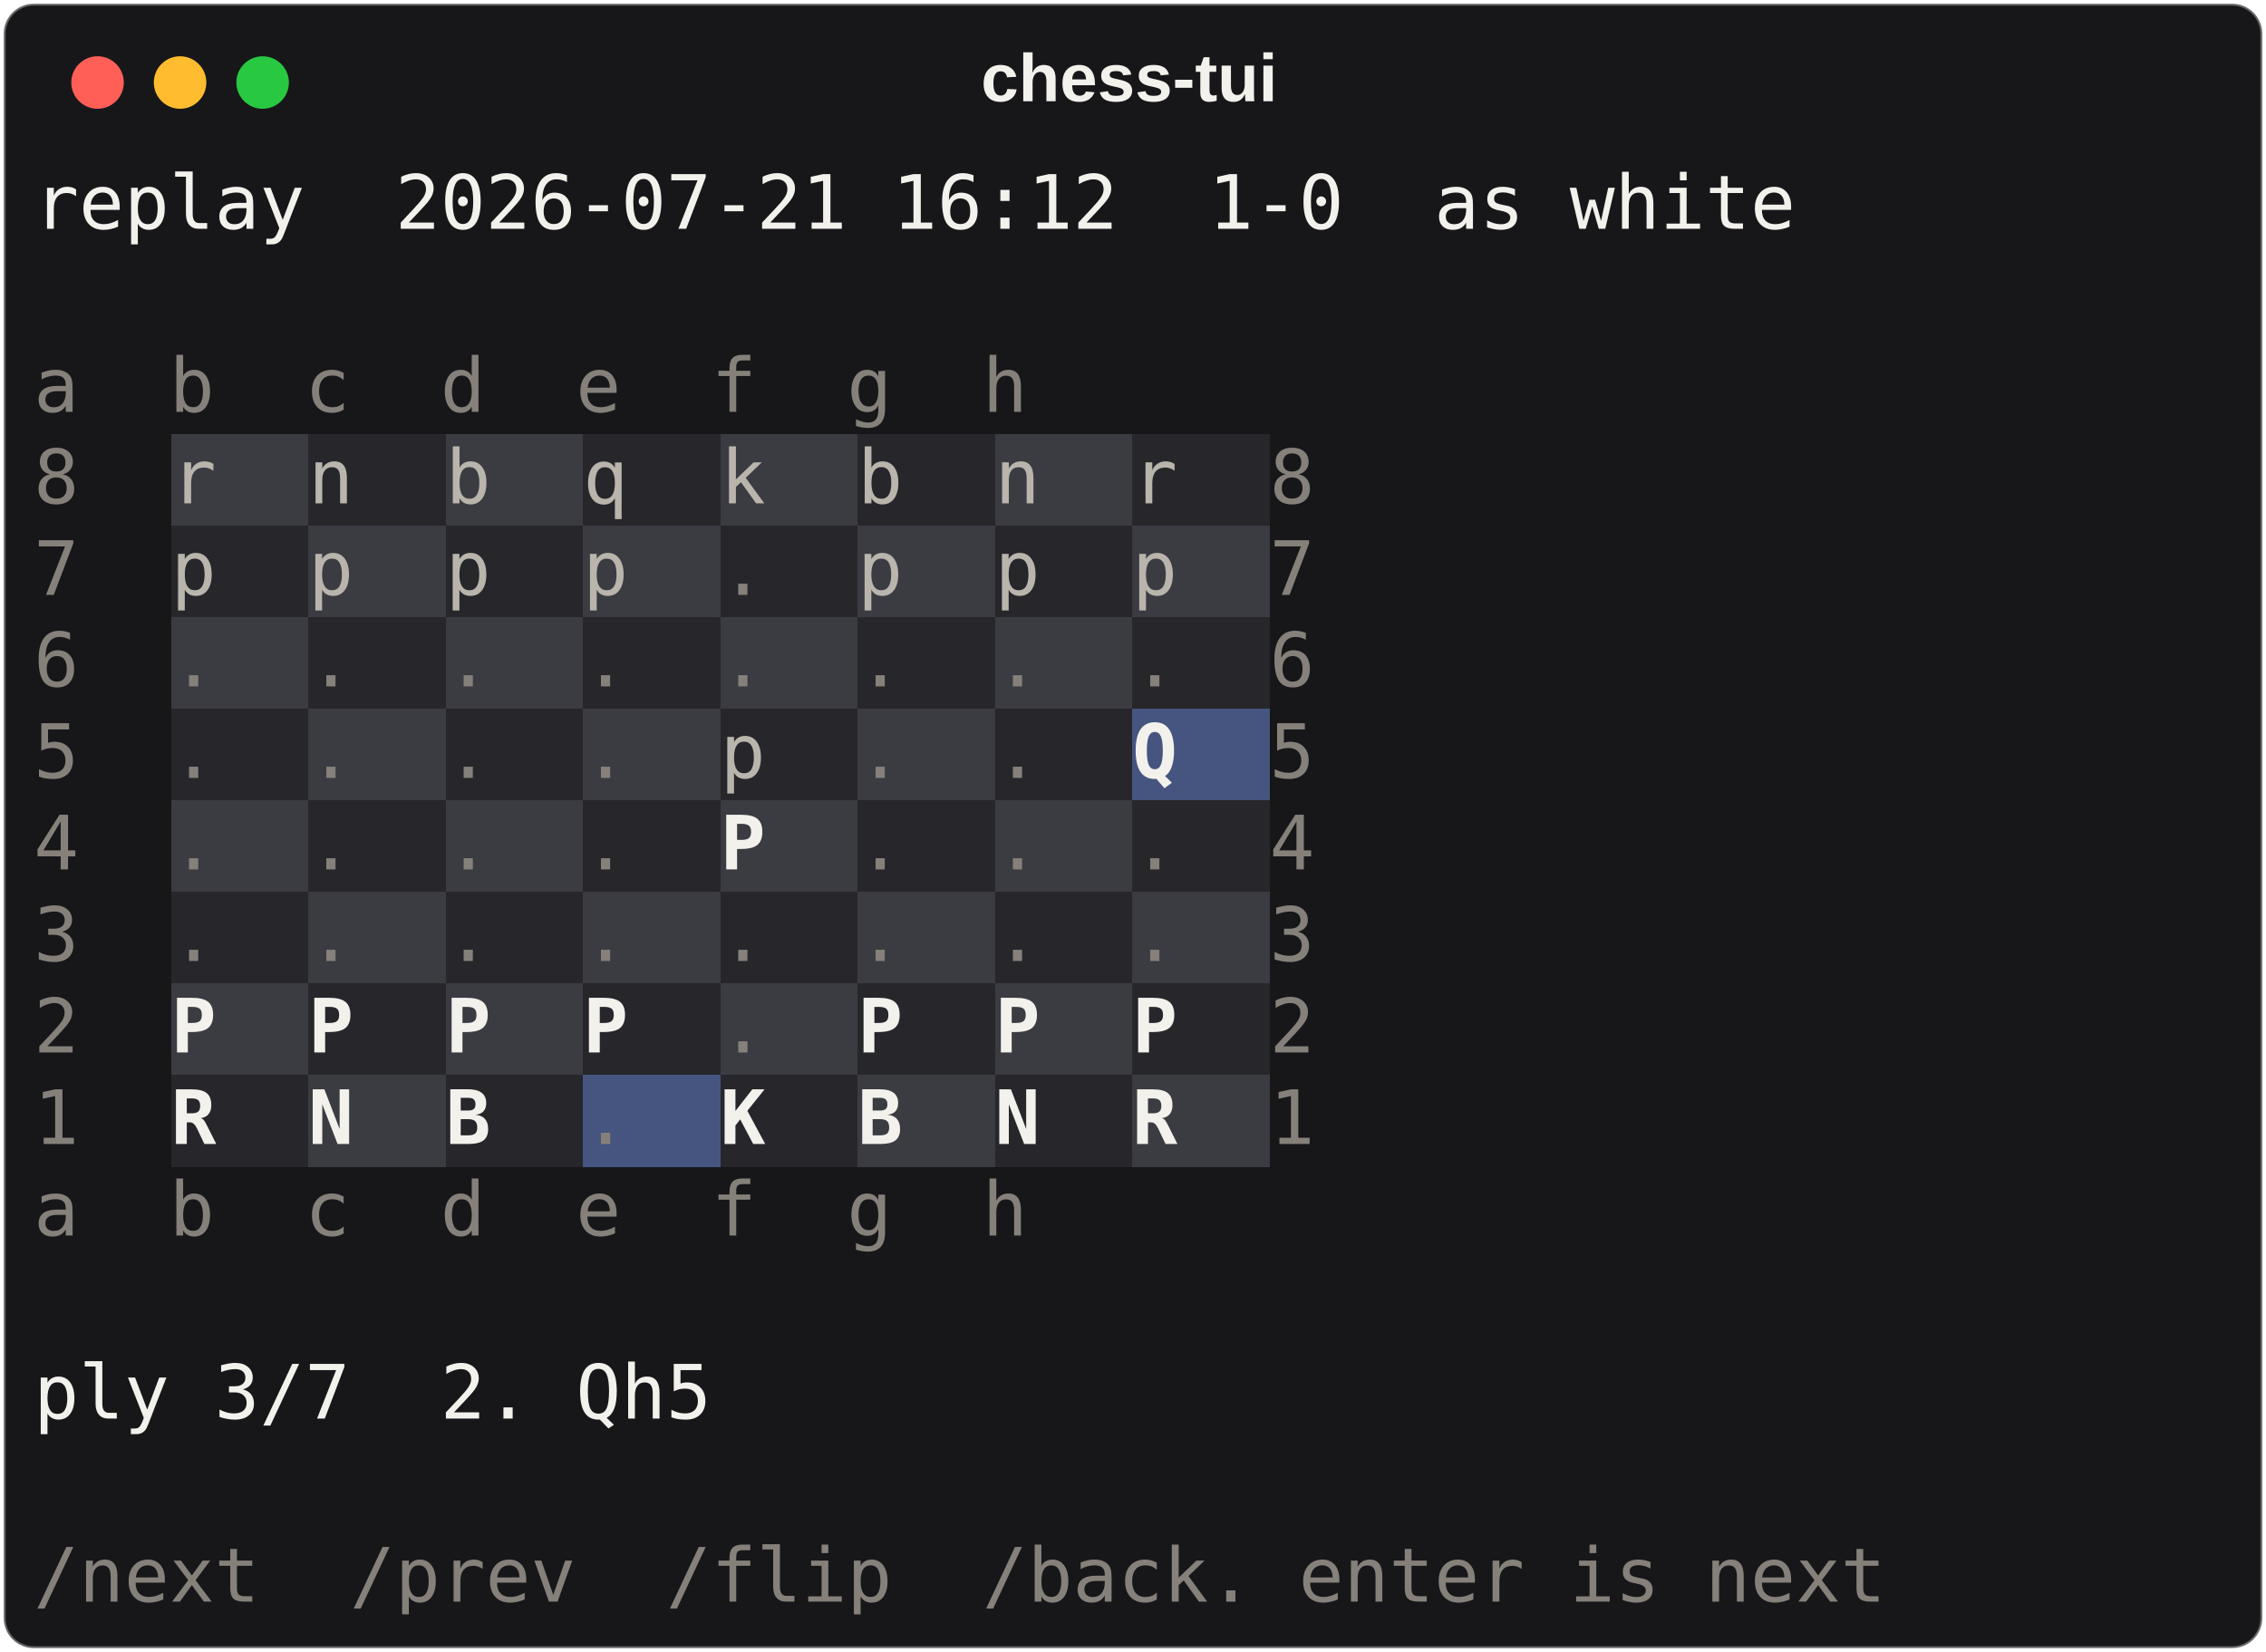
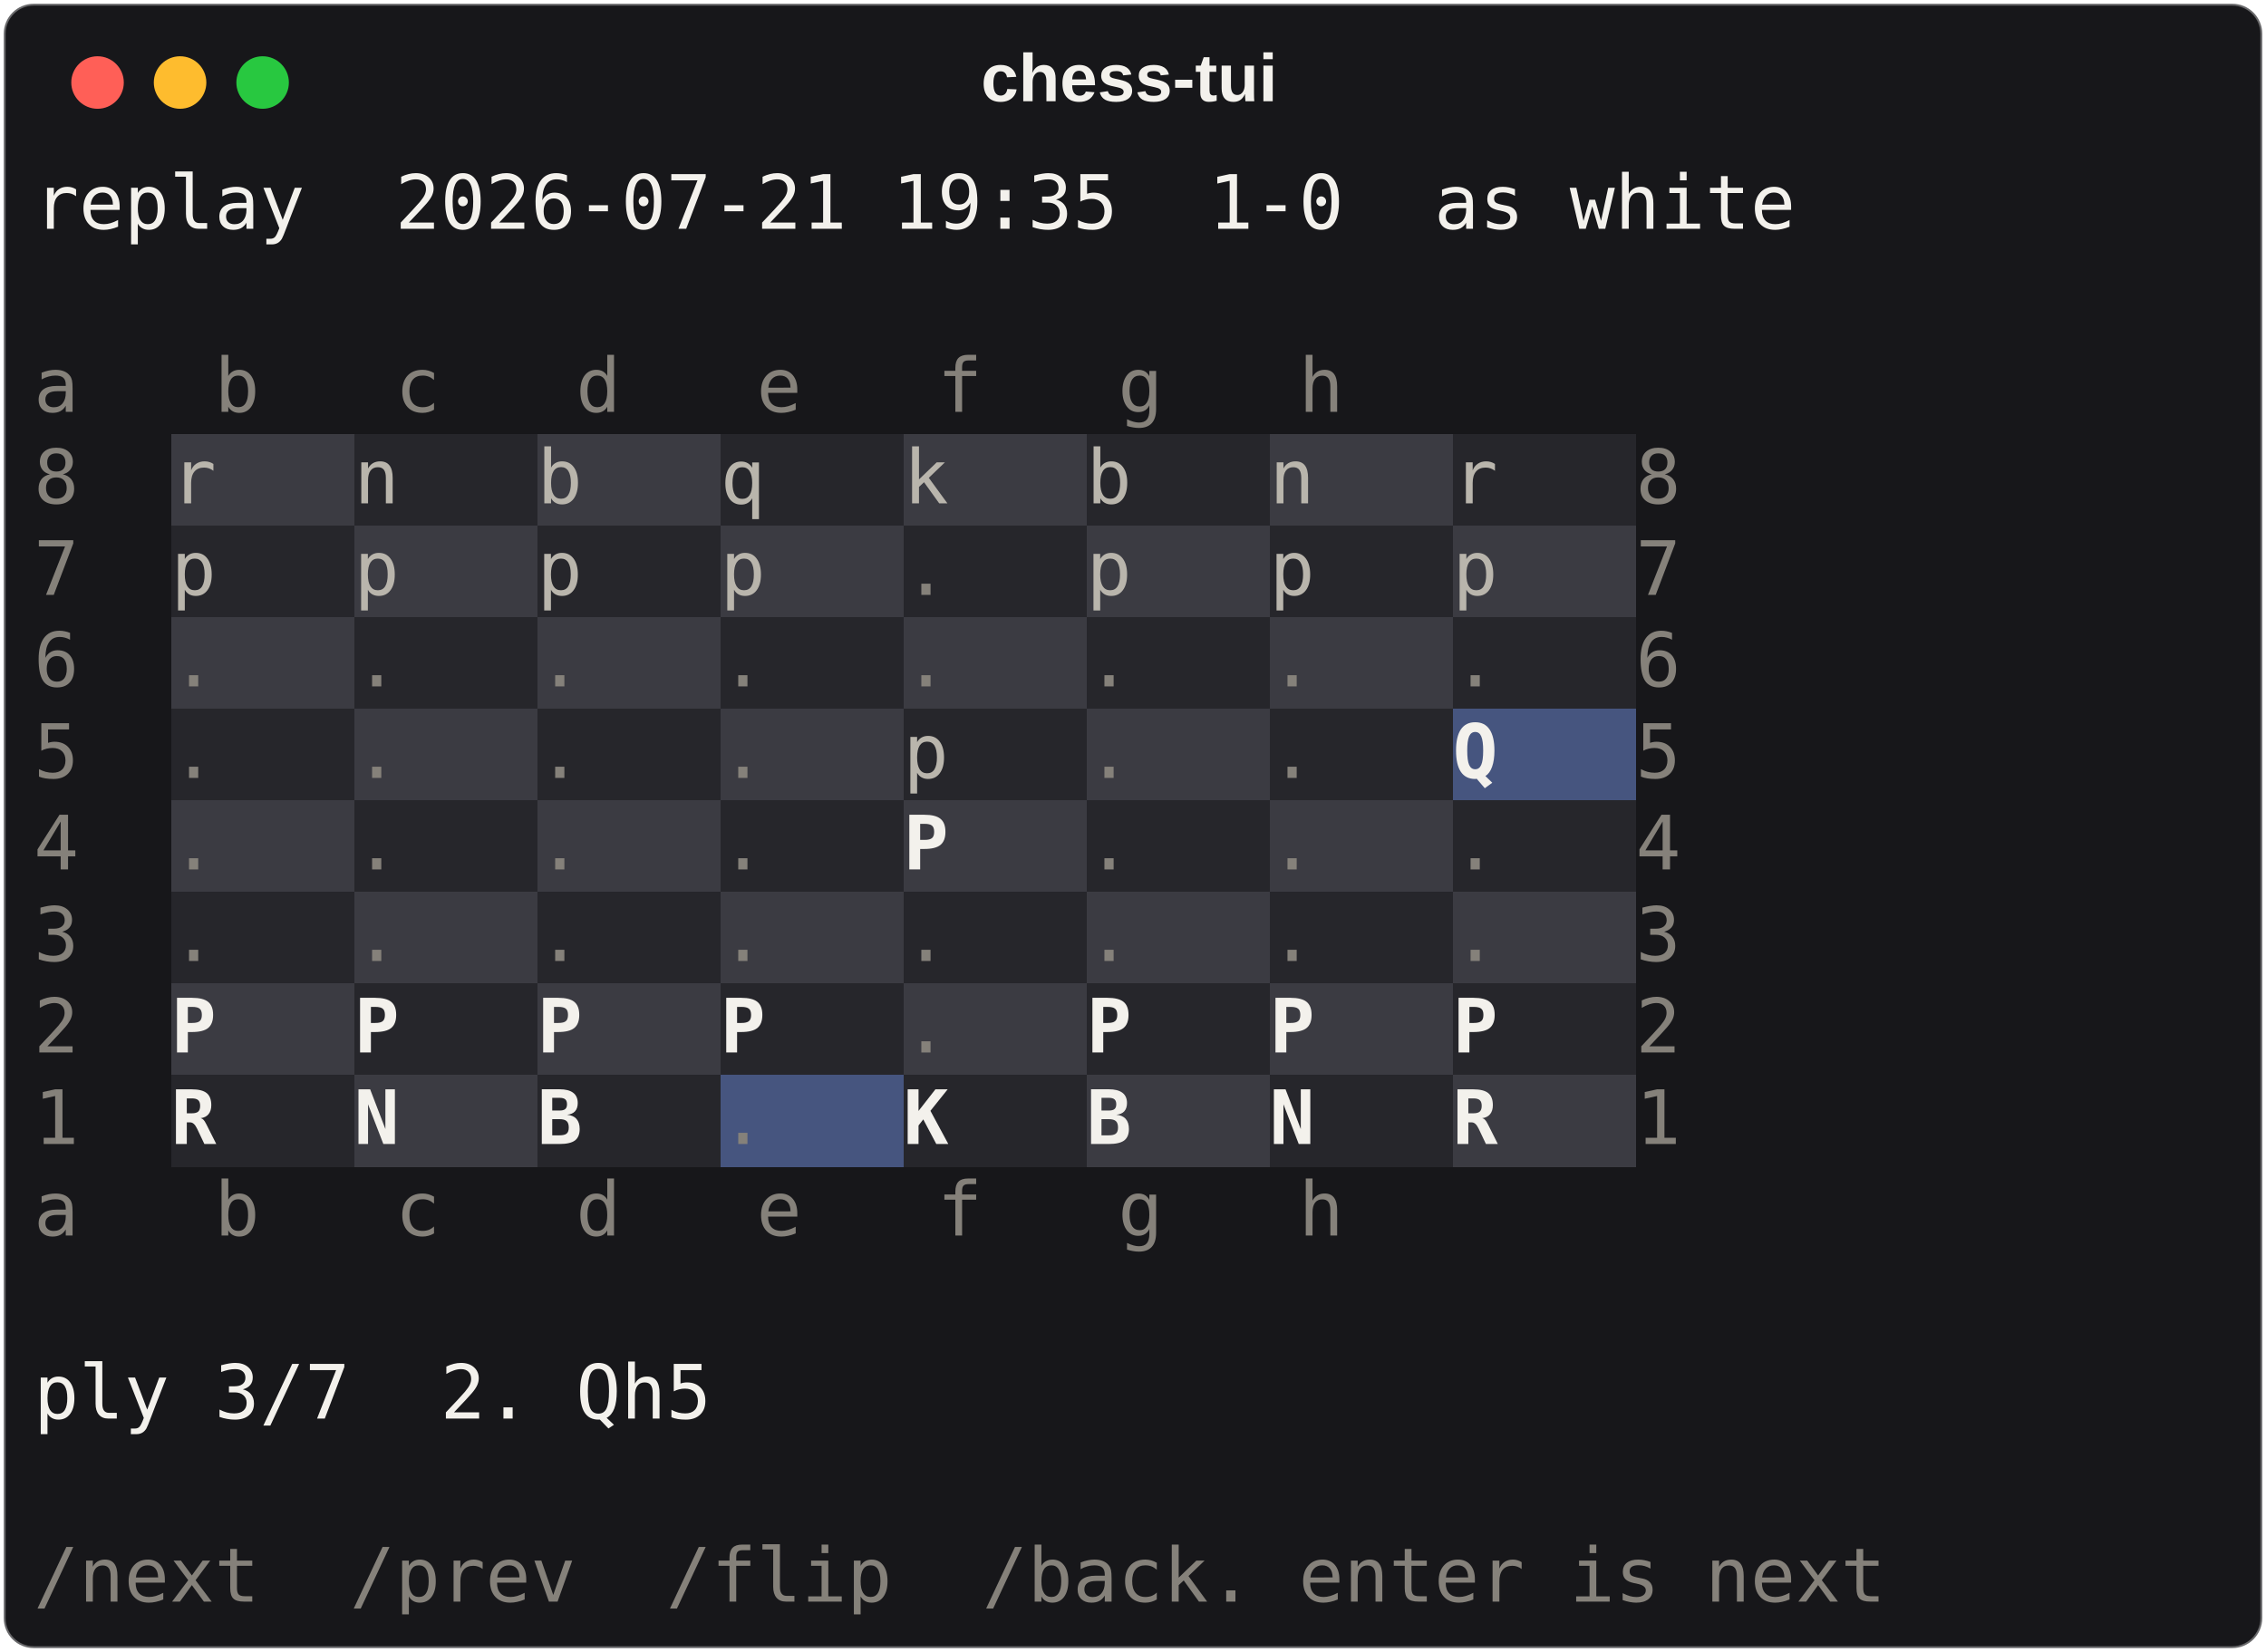
<svg xmlns="http://www.w3.org/2000/svg" class="rich-terminal" viewBox="0 0 604 440.4">
  <style>

    @font-face {
        font-family: "Fira Code";
        src: local("FiraCode-Regular"),
                url("https://cdnjs.cloudflare.com/ajax/libs/firacode/6.2.0/woff2/FiraCode-Regular.woff2") format("woff2"),
                url("https://cdnjs.cloudflare.com/ajax/libs/firacode/6.2.0/woff/FiraCode-Regular.woff") format("woff");
        font-style: normal;
        font-weight: 400;
    }
    @font-face {
        font-family: "Fira Code";
        src: local("FiraCode-Bold"),
                url("https://cdnjs.cloudflare.com/ajax/libs/firacode/6.2.0/woff2/FiraCode-Bold.woff2") format("woff2"),
                url("https://cdnjs.cloudflare.com/ajax/libs/firacode/6.2.0/woff/FiraCode-Bold.woff") format("woff");
        font-style: bold;
        font-weight: 700;
    }

-     .terminal-2325852766-matrix {
+     .terminal-3355622438-matrix {
        font-family: Fira Code, monospace;
        font-size: 20px;
        line-height: 24.4px;
        font-variant-east-asian: full-width;
    }

-     .terminal-2325852766-title {
+     .terminal-3355622438-title {
        font-size: 18px;
        font-weight: bold;
        font-family: arial;
    }

-     .terminal-2325852766-r1 { fill: #f3f1ec }
- .terminal-2325852766-r2 { fill: #85817a }
- .terminal-2325852766-r3 { fill: #b9b5ac }
- .terminal-2325852766-r4 { fill: #f3f1ec;font-weight: bold }
+     .terminal-3355622438-r1 { fill: #f3f1ec }
+ .terminal-3355622438-r2 { fill: #85817a }
+ .terminal-3355622438-r3 { fill: #b9b5ac }
+ .terminal-3355622438-r4 { fill: #f3f1ec;font-weight: bold }
    </style>
  <defs>
-     <clipPath id="terminal-2325852766-clip-terminal">
+     <clipPath id="terminal-3355622438-clip-terminal">
      <rect x="0" y="0" width="584.6" height="389.4" />
    </clipPath>
-     <clipPath id="terminal-2325852766-line-0">
+     <clipPath id="terminal-3355622438-line-0">
      <rect x="0" y="1.5" width="585.6" height="24.65" />
    </clipPath>
-     <clipPath id="terminal-2325852766-line-1">
+     <clipPath id="terminal-3355622438-line-1">
      <rect x="0" y="25.9" width="585.6" height="24.65" />
    </clipPath>
-     <clipPath id="terminal-2325852766-line-2">
+     <clipPath id="terminal-3355622438-line-2">
      <rect x="0" y="50.3" width="585.6" height="24.65" />
    </clipPath>
-     <clipPath id="terminal-2325852766-line-3">
+     <clipPath id="terminal-3355622438-line-3">
      <rect x="0" y="74.7" width="585.6" height="24.65" />
    </clipPath>
-     <clipPath id="terminal-2325852766-line-4">
+     <clipPath id="terminal-3355622438-line-4">
      <rect x="0" y="99.1" width="585.6" height="24.65" />
    </clipPath>
-     <clipPath id="terminal-2325852766-line-5">
+     <clipPath id="terminal-3355622438-line-5">
      <rect x="0" y="123.5" width="585.6" height="24.65" />
    </clipPath>
-     <clipPath id="terminal-2325852766-line-6">
+     <clipPath id="terminal-3355622438-line-6">
      <rect x="0" y="147.9" width="585.6" height="24.65" />
    </clipPath>
-     <clipPath id="terminal-2325852766-line-7">
+     <clipPath id="terminal-3355622438-line-7">
      <rect x="0" y="172.3" width="585.6" height="24.65" />
    </clipPath>
-     <clipPath id="terminal-2325852766-line-8">
+     <clipPath id="terminal-3355622438-line-8">
      <rect x="0" y="196.7" width="585.6" height="24.65" />
    </clipPath>
-     <clipPath id="terminal-2325852766-line-9">
+     <clipPath id="terminal-3355622438-line-9">
      <rect x="0" y="221.1" width="585.6" height="24.65" />
    </clipPath>
-     <clipPath id="terminal-2325852766-line-10">
+     <clipPath id="terminal-3355622438-line-10">
      <rect x="0" y="245.5" width="585.6" height="24.65" />
    </clipPath>
-     <clipPath id="terminal-2325852766-line-11">
+     <clipPath id="terminal-3355622438-line-11">
      <rect x="0" y="269.9" width="585.6" height="24.65" />
    </clipPath>
-     <clipPath id="terminal-2325852766-line-12">
+     <clipPath id="terminal-3355622438-line-12">
      <rect x="0" y="294.3" width="585.6" height="24.65" />
    </clipPath>
-     <clipPath id="terminal-2325852766-line-13">
+     <clipPath id="terminal-3355622438-line-13">
      <rect x="0" y="318.7" width="585.6" height="24.65" />
    </clipPath>
-     <clipPath id="terminal-2325852766-line-14">
+     <clipPath id="terminal-3355622438-line-14">
      <rect x="0" y="343.1" width="585.6" height="24.65" />
    </clipPath>
  </defs>
  <rect fill="#17171a" stroke="rgba(255,255,255,0.35)" stroke-width="1" x="1" y="1" width="602" height="438.4" rx="8" />
-   <text class="terminal-2325852766-title" fill="#f3f1ec" text-anchor="middle" x="301" y="27">chess-tui</text>
+   <text class="terminal-3355622438-title" fill="#f3f1ec" text-anchor="middle" x="301" y="27">chess-tui</text>
  <g transform="translate(26,22)">
    <circle cx="0" cy="0" r="7" fill="#ff5f57" />
    <circle cx="22" cy="0" r="7" fill="#febc2e" />
    <circle cx="44" cy="0" r="7" fill="#28c840" />
  </g>
-   <g transform="translate(9, 41)" clip-path="url(#terminal-2325852766-clip-terminal)">
-     <rect fill="#3b3b42" x="36.6" y="74.7" width="36.6" height="24.65" shape-rendering="crispEdges" />
-     <rect fill="#26262b" x="73.2" y="74.7" width="36.6" height="24.65" shape-rendering="crispEdges" />
-     <rect fill="#3b3b42" x="109.8" y="74.7" width="36.6" height="24.65" shape-rendering="crispEdges" />
-     <rect fill="#26262b" x="146.4" y="74.7" width="36.6" height="24.65" shape-rendering="crispEdges" />
-     <rect fill="#3b3b42" x="183" y="74.7" width="36.6" height="24.65" shape-rendering="crispEdges" />
-     <rect fill="#26262b" x="219.6" y="74.7" width="36.6" height="24.65" shape-rendering="crispEdges" />
-     <rect fill="#3b3b42" x="256.2" y="74.7" width="36.6" height="24.65" shape-rendering="crispEdges" />
-     <rect fill="#26262b" x="292.8" y="74.7" width="36.6" height="24.65" shape-rendering="crispEdges" />
-     <rect fill="#26262b" x="36.6" y="99.1" width="36.6" height="24.65" shape-rendering="crispEdges" />
-     <rect fill="#3b3b42" x="73.2" y="99.1" width="36.6" height="24.65" shape-rendering="crispEdges" />
-     <rect fill="#26262b" x="109.8" y="99.1" width="36.6" height="24.65" shape-rendering="crispEdges" />
-     <rect fill="#3b3b42" x="146.4" y="99.1" width="36.6" height="24.65" shape-rendering="crispEdges" />
-     <rect fill="#26262b" x="183" y="99.1" width="36.6" height="24.65" shape-rendering="crispEdges" />
-     <rect fill="#3b3b42" x="219.6" y="99.1" width="36.6" height="24.65" shape-rendering="crispEdges" />
-     <rect fill="#26262b" x="256.2" y="99.1" width="36.6" height="24.65" shape-rendering="crispEdges" />
-     <rect fill="#3b3b42" x="292.8" y="99.1" width="36.6" height="24.65" shape-rendering="crispEdges" />
-     <rect fill="#3b3b42" x="36.6" y="123.5" width="36.6" height="24.65" shape-rendering="crispEdges" />
-     <rect fill="#26262b" x="73.2" y="123.5" width="36.6" height="24.65" shape-rendering="crispEdges" />
-     <rect fill="#3b3b42" x="109.8" y="123.5" width="36.6" height="24.65" shape-rendering="crispEdges" />
-     <rect fill="#26262b" x="146.4" y="123.5" width="36.6" height="24.65" shape-rendering="crispEdges" />
-     <rect fill="#3b3b42" x="183" y="123.5" width="36.6" height="24.65" shape-rendering="crispEdges" />
-     <rect fill="#26262b" x="219.6" y="123.5" width="36.6" height="24.65" shape-rendering="crispEdges" />
-     <rect fill="#3b3b42" x="256.2" y="123.5" width="36.6" height="24.65" shape-rendering="crispEdges" />
-     <rect fill="#26262b" x="292.8" y="123.5" width="36.6" height="24.65" shape-rendering="crispEdges" />
-     <rect fill="#26262b" x="36.6" y="147.9" width="36.6" height="24.65" shape-rendering="crispEdges" />
-     <rect fill="#3b3b42" x="73.2" y="147.9" width="36.6" height="24.65" shape-rendering="crispEdges" />
-     <rect fill="#26262b" x="109.8" y="147.9" width="36.6" height="24.65" shape-rendering="crispEdges" />
-     <rect fill="#3b3b42" x="146.4" y="147.9" width="36.6" height="24.65" shape-rendering="crispEdges" />
-     <rect fill="#26262b" x="183" y="147.9" width="36.6" height="24.65" shape-rendering="crispEdges" />
-     <rect fill="#3b3b42" x="219.6" y="147.9" width="36.6" height="24.65" shape-rendering="crispEdges" />
-     <rect fill="#26262b" x="256.2" y="147.9" width="36.6" height="24.65" shape-rendering="crispEdges" />
-     <rect fill="#46557f" x="292.8" y="147.9" width="36.6" height="24.65" shape-rendering="crispEdges" />
-     <rect fill="#3b3b42" x="36.6" y="172.3" width="36.6" height="24.65" shape-rendering="crispEdges" />
-     <rect fill="#26262b" x="73.2" y="172.3" width="36.6" height="24.65" shape-rendering="crispEdges" />
-     <rect fill="#3b3b42" x="109.8" y="172.3" width="36.6" height="24.65" shape-rendering="crispEdges" />
-     <rect fill="#26262b" x="146.4" y="172.3" width="36.6" height="24.65" shape-rendering="crispEdges" />
-     <rect fill="#3b3b42" x="183" y="172.3" width="36.6" height="24.65" shape-rendering="crispEdges" />
-     <rect fill="#26262b" x="219.6" y="172.3" width="36.6" height="24.65" shape-rendering="crispEdges" />
-     <rect fill="#3b3b42" x="256.2" y="172.3" width="36.6" height="24.65" shape-rendering="crispEdges" />
-     <rect fill="#26262b" x="292.8" y="172.3" width="36.6" height="24.65" shape-rendering="crispEdges" />
-     <rect fill="#26262b" x="36.6" y="196.7" width="36.6" height="24.65" shape-rendering="crispEdges" />
-     <rect fill="#3b3b42" x="73.2" y="196.7" width="36.6" height="24.65" shape-rendering="crispEdges" />
-     <rect fill="#26262b" x="109.8" y="196.7" width="36.6" height="24.65" shape-rendering="crispEdges" />
-     <rect fill="#3b3b42" x="146.4" y="196.7" width="36.6" height="24.65" shape-rendering="crispEdges" />
-     <rect fill="#26262b" x="183" y="196.7" width="36.6" height="24.65" shape-rendering="crispEdges" />
-     <rect fill="#3b3b42" x="219.6" y="196.7" width="36.6" height="24.65" shape-rendering="crispEdges" />
-     <rect fill="#26262b" x="256.2" y="196.7" width="36.6" height="24.65" shape-rendering="crispEdges" />
-     <rect fill="#3b3b42" x="292.8" y="196.7" width="36.6" height="24.65" shape-rendering="crispEdges" />
-     <rect fill="#3b3b42" x="36.6" y="221.1" width="36.6" height="24.65" shape-rendering="crispEdges" />
-     <rect fill="#26262b" x="73.2" y="221.1" width="36.6" height="24.65" shape-rendering="crispEdges" />
-     <rect fill="#3b3b42" x="109.8" y="221.1" width="36.6" height="24.65" shape-rendering="crispEdges" />
-     <rect fill="#26262b" x="146.4" y="221.1" width="36.6" height="24.65" shape-rendering="crispEdges" />
-     <rect fill="#3b3b42" x="183" y="221.1" width="36.6" height="24.65" shape-rendering="crispEdges" />
-     <rect fill="#26262b" x="219.6" y="221.1" width="36.6" height="24.65" shape-rendering="crispEdges" />
-     <rect fill="#3b3b42" x="256.2" y="221.1" width="36.6" height="24.65" shape-rendering="crispEdges" />
-     <rect fill="#26262b" x="292.8" y="221.1" width="36.6" height="24.65" shape-rendering="crispEdges" />
-     <rect fill="#26262b" x="36.6" y="245.5" width="36.6" height="24.65" shape-rendering="crispEdges" />
-     <rect fill="#3b3b42" x="73.2" y="245.5" width="36.6" height="24.65" shape-rendering="crispEdges" />
-     <rect fill="#26262b" x="109.8" y="245.5" width="36.6" height="24.65" shape-rendering="crispEdges" />
-     <rect fill="#46557f" x="146.4" y="245.5" width="36.6" height="24.65" shape-rendering="crispEdges" />
-     <rect fill="#26262b" x="183" y="245.5" width="36.6" height="24.65" shape-rendering="crispEdges" />
-     <rect fill="#3b3b42" x="219.6" y="245.5" width="36.6" height="24.65" shape-rendering="crispEdges" />
-     <rect fill="#26262b" x="256.2" y="245.5" width="36.6" height="24.65" shape-rendering="crispEdges" />
-     <rect fill="#3b3b42" x="292.8" y="245.5" width="36.6" height="24.65" shape-rendering="crispEdges" />
-     <g class="terminal-2325852766-matrix">
-       <text class="terminal-2325852766-r1" x="0" y="20" textLength="475.8" clip-path="url(#terminal-2325852766-line-0)">replay  2026-07-21 16:12  1-0  as white</text>
-       <text class="terminal-2325852766-r1" x="585.6" y="20" textLength="12.2" clip-path="url(#terminal-2325852766-line-0)">
- </text>
-       <text class="terminal-2325852766-r1" x="585.6" y="44.4" textLength="12.2" clip-path="url(#terminal-2325852766-line-1)">
- </text>
-       <text class="terminal-2325852766-r2" x="0" y="68.8" textLength="317.2" clip-path="url(#terminal-2325852766-line-2)">    a  b  c  d  e  f  g  h</text>
-       <text class="terminal-2325852766-r1" x="585.6" y="68.8" textLength="12.2" clip-path="url(#terminal-2325852766-line-2)">
- </text>
-       <text class="terminal-2325852766-r2" x="0" y="93.2" textLength="36.6" clip-path="url(#terminal-2325852766-line-3)"> 8 </text>
-       <text class="terminal-2325852766-r3" x="36.6" y="93.2" textLength="36.6" clip-path="url(#terminal-2325852766-line-3)"> r </text>
-       <text class="terminal-2325852766-r3" x="73.2" y="93.2" textLength="36.6" clip-path="url(#terminal-2325852766-line-3)"> n </text>
-       <text class="terminal-2325852766-r3" x="109.8" y="93.2" textLength="36.6" clip-path="url(#terminal-2325852766-line-3)"> b </text>
-       <text class="terminal-2325852766-r3" x="146.4" y="93.2" textLength="36.6" clip-path="url(#terminal-2325852766-line-3)"> q </text>
-       <text class="terminal-2325852766-r3" x="183" y="93.2" textLength="36.6" clip-path="url(#terminal-2325852766-line-3)"> k </text>
-       <text class="terminal-2325852766-r3" x="219.6" y="93.2" textLength="36.6" clip-path="url(#terminal-2325852766-line-3)"> b </text>
-       <text class="terminal-2325852766-r3" x="256.2" y="93.2" textLength="36.6" clip-path="url(#terminal-2325852766-line-3)"> n </text>
-       <text class="terminal-2325852766-r3" x="292.8" y="93.2" textLength="36.6" clip-path="url(#terminal-2325852766-line-3)"> r </text>
-       <text class="terminal-2325852766-r2" x="329.4" y="93.2" textLength="24.4" clip-path="url(#terminal-2325852766-line-3)"> 8</text>
-       <text class="terminal-2325852766-r1" x="585.6" y="93.2" textLength="12.2" clip-path="url(#terminal-2325852766-line-3)">
- </text>
-       <text class="terminal-2325852766-r2" x="0" y="117.6" textLength="36.6" clip-path="url(#terminal-2325852766-line-4)"> 7 </text>
-       <text class="terminal-2325852766-r3" x="36.6" y="117.6" textLength="36.6" clip-path="url(#terminal-2325852766-line-4)"> p </text>
-       <text class="terminal-2325852766-r3" x="73.2" y="117.6" textLength="36.6" clip-path="url(#terminal-2325852766-line-4)"> p </text>
-       <text class="terminal-2325852766-r3" x="109.8" y="117.6" textLength="36.6" clip-path="url(#terminal-2325852766-line-4)"> p </text>
-       <text class="terminal-2325852766-r3" x="146.4" y="117.6" textLength="36.6" clip-path="url(#terminal-2325852766-line-4)"> p </text>
-       <text class="terminal-2325852766-r2" x="183" y="117.6" textLength="36.6" clip-path="url(#terminal-2325852766-line-4)"> . </text>
-       <text class="terminal-2325852766-r3" x="219.6" y="117.6" textLength="36.6" clip-path="url(#terminal-2325852766-line-4)"> p </text>
-       <text class="terminal-2325852766-r3" x="256.2" y="117.6" textLength="36.6" clip-path="url(#terminal-2325852766-line-4)"> p </text>
-       <text class="terminal-2325852766-r3" x="292.8" y="117.6" textLength="36.6" clip-path="url(#terminal-2325852766-line-4)"> p </text>
-       <text class="terminal-2325852766-r2" x="329.4" y="117.6" textLength="24.4" clip-path="url(#terminal-2325852766-line-4)"> 7</text>
-       <text class="terminal-2325852766-r1" x="585.6" y="117.6" textLength="12.2" clip-path="url(#terminal-2325852766-line-4)">
- </text>
-       <text class="terminal-2325852766-r2" x="0" y="142" textLength="36.6" clip-path="url(#terminal-2325852766-line-5)"> 6 </text>
-       <text class="terminal-2325852766-r2" x="36.6" y="142" textLength="36.6" clip-path="url(#terminal-2325852766-line-5)"> . </text>
-       <text class="terminal-2325852766-r2" x="73.2" y="142" textLength="36.6" clip-path="url(#terminal-2325852766-line-5)"> . </text>
-       <text class="terminal-2325852766-r2" x="109.8" y="142" textLength="36.6" clip-path="url(#terminal-2325852766-line-5)"> . </text>
-       <text class="terminal-2325852766-r2" x="146.4" y="142" textLength="36.6" clip-path="url(#terminal-2325852766-line-5)"> . </text>
-       <text class="terminal-2325852766-r2" x="183" y="142" textLength="36.6" clip-path="url(#terminal-2325852766-line-5)"> . </text>
-       <text class="terminal-2325852766-r2" x="219.6" y="142" textLength="36.6" clip-path="url(#terminal-2325852766-line-5)"> . </text>
-       <text class="terminal-2325852766-r2" x="256.2" y="142" textLength="36.6" clip-path="url(#terminal-2325852766-line-5)"> . </text>
-       <text class="terminal-2325852766-r2" x="292.8" y="142" textLength="36.6" clip-path="url(#terminal-2325852766-line-5)"> . </text>
-       <text class="terminal-2325852766-r2" x="329.4" y="142" textLength="24.4" clip-path="url(#terminal-2325852766-line-5)"> 6</text>
-       <text class="terminal-2325852766-r1" x="585.6" y="142" textLength="12.2" clip-path="url(#terminal-2325852766-line-5)">
- </text>
-       <text class="terminal-2325852766-r2" x="0" y="166.4" textLength="36.6" clip-path="url(#terminal-2325852766-line-6)"> 5 </text>
-       <text class="terminal-2325852766-r2" x="36.6" y="166.4" textLength="36.6" clip-path="url(#terminal-2325852766-line-6)"> . </text>
-       <text class="terminal-2325852766-r2" x="73.2" y="166.4" textLength="36.6" clip-path="url(#terminal-2325852766-line-6)"> . </text>
-       <text class="terminal-2325852766-r2" x="109.8" y="166.4" textLength="36.6" clip-path="url(#terminal-2325852766-line-6)"> . </text>
-       <text class="terminal-2325852766-r2" x="146.4" y="166.4" textLength="36.6" clip-path="url(#terminal-2325852766-line-6)"> . </text>
-       <text class="terminal-2325852766-r3" x="183" y="166.4" textLength="36.6" clip-path="url(#terminal-2325852766-line-6)"> p </text>
-       <text class="terminal-2325852766-r2" x="219.6" y="166.4" textLength="36.6" clip-path="url(#terminal-2325852766-line-6)"> . </text>
-       <text class="terminal-2325852766-r2" x="256.2" y="166.4" textLength="36.6" clip-path="url(#terminal-2325852766-line-6)"> . </text>
-       <text class="terminal-2325852766-r4" x="292.8" y="166.4" textLength="36.6" clip-path="url(#terminal-2325852766-line-6)"> Q </text>
-       <text class="terminal-2325852766-r2" x="329.4" y="166.4" textLength="24.4" clip-path="url(#terminal-2325852766-line-6)"> 5</text>
-       <text class="terminal-2325852766-r1" x="585.6" y="166.4" textLength="12.2" clip-path="url(#terminal-2325852766-line-6)">
- </text>
-       <text class="terminal-2325852766-r2" x="0" y="190.8" textLength="36.6" clip-path="url(#terminal-2325852766-line-7)"> 4 </text>
-       <text class="terminal-2325852766-r2" x="36.6" y="190.8" textLength="36.6" clip-path="url(#terminal-2325852766-line-7)"> . </text>
-       <text class="terminal-2325852766-r2" x="73.2" y="190.8" textLength="36.6" clip-path="url(#terminal-2325852766-line-7)"> . </text>
-       <text class="terminal-2325852766-r2" x="109.8" y="190.8" textLength="36.6" clip-path="url(#terminal-2325852766-line-7)"> . </text>
-       <text class="terminal-2325852766-r2" x="146.4" y="190.8" textLength="36.6" clip-path="url(#terminal-2325852766-line-7)"> . </text>
-       <text class="terminal-2325852766-r4" x="183" y="190.8" textLength="36.6" clip-path="url(#terminal-2325852766-line-7)"> P </text>
-       <text class="terminal-2325852766-r2" x="219.6" y="190.8" textLength="36.6" clip-path="url(#terminal-2325852766-line-7)"> . </text>
-       <text class="terminal-2325852766-r2" x="256.2" y="190.8" textLength="36.6" clip-path="url(#terminal-2325852766-line-7)"> . </text>
-       <text class="terminal-2325852766-r2" x="292.8" y="190.8" textLength="36.6" clip-path="url(#terminal-2325852766-line-7)"> . </text>
-       <text class="terminal-2325852766-r2" x="329.4" y="190.8" textLength="24.4" clip-path="url(#terminal-2325852766-line-7)"> 4</text>
-       <text class="terminal-2325852766-r1" x="585.6" y="190.8" textLength="12.2" clip-path="url(#terminal-2325852766-line-7)">
- </text>
-       <text class="terminal-2325852766-r2" x="0" y="215.2" textLength="36.6" clip-path="url(#terminal-2325852766-line-8)"> 3 </text>
-       <text class="terminal-2325852766-r2" x="36.6" y="215.2" textLength="36.6" clip-path="url(#terminal-2325852766-line-8)"> . </text>
-       <text class="terminal-2325852766-r2" x="73.2" y="215.2" textLength="36.6" clip-path="url(#terminal-2325852766-line-8)"> . </text>
-       <text class="terminal-2325852766-r2" x="109.8" y="215.2" textLength="36.6" clip-path="url(#terminal-2325852766-line-8)"> . </text>
-       <text class="terminal-2325852766-r2" x="146.4" y="215.2" textLength="36.6" clip-path="url(#terminal-2325852766-line-8)"> . </text>
-       <text class="terminal-2325852766-r2" x="183" y="215.2" textLength="36.6" clip-path="url(#terminal-2325852766-line-8)"> . </text>
-       <text class="terminal-2325852766-r2" x="219.6" y="215.2" textLength="36.6" clip-path="url(#terminal-2325852766-line-8)"> . </text>
-       <text class="terminal-2325852766-r2" x="256.2" y="215.2" textLength="36.6" clip-path="url(#terminal-2325852766-line-8)"> . </text>
-       <text class="terminal-2325852766-r2" x="292.8" y="215.2" textLength="36.6" clip-path="url(#terminal-2325852766-line-8)"> . </text>
-       <text class="terminal-2325852766-r2" x="329.4" y="215.2" textLength="24.4" clip-path="url(#terminal-2325852766-line-8)"> 3</text>
-       <text class="terminal-2325852766-r1" x="585.6" y="215.2" textLength="12.2" clip-path="url(#terminal-2325852766-line-8)">
- </text>
-       <text class="terminal-2325852766-r2" x="0" y="239.6" textLength="36.6" clip-path="url(#terminal-2325852766-line-9)"> 2 </text>
-       <text class="terminal-2325852766-r4" x="36.6" y="239.6" textLength="36.6" clip-path="url(#terminal-2325852766-line-9)"> P </text>
-       <text class="terminal-2325852766-r4" x="73.2" y="239.6" textLength="36.6" clip-path="url(#terminal-2325852766-line-9)"> P </text>
-       <text class="terminal-2325852766-r4" x="109.8" y="239.6" textLength="36.6" clip-path="url(#terminal-2325852766-line-9)"> P </text>
-       <text class="terminal-2325852766-r4" x="146.4" y="239.6" textLength="36.6" clip-path="url(#terminal-2325852766-line-9)"> P </text>
-       <text class="terminal-2325852766-r2" x="183" y="239.6" textLength="36.6" clip-path="url(#terminal-2325852766-line-9)"> . </text>
-       <text class="terminal-2325852766-r4" x="219.6" y="239.6" textLength="36.6" clip-path="url(#terminal-2325852766-line-9)"> P </text>
-       <text class="terminal-2325852766-r4" x="256.2" y="239.6" textLength="36.6" clip-path="url(#terminal-2325852766-line-9)"> P </text>
-       <text class="terminal-2325852766-r4" x="292.8" y="239.6" textLength="36.6" clip-path="url(#terminal-2325852766-line-9)"> P </text>
-       <text class="terminal-2325852766-r2" x="329.4" y="239.6" textLength="24.4" clip-path="url(#terminal-2325852766-line-9)"> 2</text>
-       <text class="terminal-2325852766-r1" x="585.6" y="239.6" textLength="12.2" clip-path="url(#terminal-2325852766-line-9)">
- </text>
-       <text class="terminal-2325852766-r2" x="0" y="264" textLength="36.6" clip-path="url(#terminal-2325852766-line-10)"> 1 </text>
-       <text class="terminal-2325852766-r4" x="36.6" y="264" textLength="36.6" clip-path="url(#terminal-2325852766-line-10)"> R </text>
-       <text class="terminal-2325852766-r4" x="73.2" y="264" textLength="36.6" clip-path="url(#terminal-2325852766-line-10)"> N </text>
-       <text class="terminal-2325852766-r4" x="109.8" y="264" textLength="36.6" clip-path="url(#terminal-2325852766-line-10)"> B </text>
-       <text class="terminal-2325852766-r2" x="146.4" y="264" textLength="36.6" clip-path="url(#terminal-2325852766-line-10)"> . </text>
-       <text class="terminal-2325852766-r4" x="183" y="264" textLength="36.6" clip-path="url(#terminal-2325852766-line-10)"> K </text>
-       <text class="terminal-2325852766-r4" x="219.6" y="264" textLength="36.6" clip-path="url(#terminal-2325852766-line-10)"> B </text>
-       <text class="terminal-2325852766-r4" x="256.2" y="264" textLength="36.6" clip-path="url(#terminal-2325852766-line-10)"> N </text>
-       <text class="terminal-2325852766-r4" x="292.8" y="264" textLength="36.6" clip-path="url(#terminal-2325852766-line-10)"> R </text>
-       <text class="terminal-2325852766-r2" x="329.4" y="264" textLength="24.4" clip-path="url(#terminal-2325852766-line-10)"> 1</text>
-       <text class="terminal-2325852766-r1" x="585.6" y="264" textLength="12.2" clip-path="url(#terminal-2325852766-line-10)">
- </text>
-       <text class="terminal-2325852766-r2" x="0" y="288.4" textLength="317.2" clip-path="url(#terminal-2325852766-line-11)">    a  b  c  d  e  f  g  h</text>
-       <text class="terminal-2325852766-r1" x="585.6" y="288.4" textLength="12.2" clip-path="url(#terminal-2325852766-line-11)">
- </text>
-       <text class="terminal-2325852766-r1" x="585.6" y="312.8" textLength="12.2" clip-path="url(#terminal-2325852766-line-12)">
- </text>
-       <text class="terminal-2325852766-r1" x="0" y="337.2" textLength="183" clip-path="url(#terminal-2325852766-line-13)">ply 3/7  2. Qh5</text>
-       <text class="terminal-2325852766-r1" x="585.6" y="337.2" textLength="12.2" clip-path="url(#terminal-2325852766-line-13)">
- </text>
-       <text class="terminal-2325852766-r1" x="585.6" y="361.6" textLength="12.2" clip-path="url(#terminal-2325852766-line-14)">
- </text>
-       <text class="terminal-2325852766-r2" x="0" y="386" textLength="500.2" clip-path="url(#terminal-2325852766-line-15)">/next  /prev  /flip  /back. enter is next</text>
-       <text class="terminal-2325852766-r1" x="585.6" y="386" textLength="12.2" clip-path="url(#terminal-2325852766-line-15)">
+   <g transform="translate(9, 41)" clip-path="url(#terminal-3355622438-clip-terminal)">
+     <rect fill="#3b3b42" x="36.6" y="74.7" width="48.8" height="24.65" shape-rendering="crispEdges" />
+     <rect fill="#26262b" x="85.4" y="74.7" width="48.8" height="24.65" shape-rendering="crispEdges" />
+     <rect fill="#3b3b42" x="134.2" y="74.7" width="48.8" height="24.65" shape-rendering="crispEdges" />
+     <rect fill="#26262b" x="183" y="74.7" width="48.8" height="24.65" shape-rendering="crispEdges" />
+     <rect fill="#3b3b42" x="231.8" y="74.7" width="48.8" height="24.65" shape-rendering="crispEdges" />
+     <rect fill="#26262b" x="280.6" y="74.7" width="48.8" height="24.65" shape-rendering="crispEdges" />
+     <rect fill="#3b3b42" x="329.4" y="74.7" width="48.8" height="24.65" shape-rendering="crispEdges" />
+     <rect fill="#26262b" x="378.2" y="74.7" width="48.8" height="24.65" shape-rendering="crispEdges" />
+     <rect fill="#26262b" x="36.6" y="99.1" width="48.8" height="24.65" shape-rendering="crispEdges" />
+     <rect fill="#3b3b42" x="85.4" y="99.1" width="48.8" height="24.65" shape-rendering="crispEdges" />
+     <rect fill="#26262b" x="134.2" y="99.1" width="48.8" height="24.65" shape-rendering="crispEdges" />
+     <rect fill="#3b3b42" x="183" y="99.1" width="48.8" height="24.65" shape-rendering="crispEdges" />
+     <rect fill="#26262b" x="231.8" y="99.1" width="48.8" height="24.65" shape-rendering="crispEdges" />
+     <rect fill="#3b3b42" x="280.6" y="99.1" width="48.8" height="24.65" shape-rendering="crispEdges" />
+     <rect fill="#26262b" x="329.4" y="99.1" width="48.8" height="24.65" shape-rendering="crispEdges" />
+     <rect fill="#3b3b42" x="378.2" y="99.1" width="48.8" height="24.65" shape-rendering="crispEdges" />
+     <rect fill="#3b3b42" x="36.6" y="123.5" width="48.8" height="24.65" shape-rendering="crispEdges" />
+     <rect fill="#26262b" x="85.4" y="123.5" width="48.8" height="24.65" shape-rendering="crispEdges" />
+     <rect fill="#3b3b42" x="134.2" y="123.5" width="48.8" height="24.65" shape-rendering="crispEdges" />
+     <rect fill="#26262b" x="183" y="123.5" width="48.8" height="24.65" shape-rendering="crispEdges" />
+     <rect fill="#3b3b42" x="231.8" y="123.5" width="48.8" height="24.65" shape-rendering="crispEdges" />
+     <rect fill="#26262b" x="280.6" y="123.5" width="48.8" height="24.65" shape-rendering="crispEdges" />
+     <rect fill="#3b3b42" x="329.4" y="123.5" width="48.8" height="24.65" shape-rendering="crispEdges" />
+     <rect fill="#26262b" x="378.2" y="123.5" width="48.8" height="24.65" shape-rendering="crispEdges" />
+     <rect fill="#26262b" x="36.6" y="147.9" width="48.8" height="24.65" shape-rendering="crispEdges" />
+     <rect fill="#3b3b42" x="85.4" y="147.9" width="48.8" height="24.65" shape-rendering="crispEdges" />
+     <rect fill="#26262b" x="134.2" y="147.9" width="48.8" height="24.65" shape-rendering="crispEdges" />
+     <rect fill="#3b3b42" x="183" y="147.9" width="48.8" height="24.65" shape-rendering="crispEdges" />
+     <rect fill="#26262b" x="231.8" y="147.9" width="48.8" height="24.65" shape-rendering="crispEdges" />
+     <rect fill="#3b3b42" x="280.6" y="147.9" width="48.8" height="24.65" shape-rendering="crispEdges" />
+     <rect fill="#26262b" x="329.4" y="147.9" width="48.8" height="24.65" shape-rendering="crispEdges" />
+     <rect fill="#46557f" x="378.2" y="147.9" width="48.8" height="24.65" shape-rendering="crispEdges" />
+     <rect fill="#3b3b42" x="36.6" y="172.3" width="48.8" height="24.65" shape-rendering="crispEdges" />
+     <rect fill="#26262b" x="85.4" y="172.3" width="48.8" height="24.65" shape-rendering="crispEdges" />
+     <rect fill="#3b3b42" x="134.2" y="172.3" width="48.8" height="24.65" shape-rendering="crispEdges" />
+     <rect fill="#26262b" x="183" y="172.3" width="48.8" height="24.65" shape-rendering="crispEdges" />
+     <rect fill="#3b3b42" x="231.8" y="172.3" width="48.8" height="24.65" shape-rendering="crispEdges" />
+     <rect fill="#26262b" x="280.6" y="172.3" width="48.8" height="24.65" shape-rendering="crispEdges" />
+     <rect fill="#3b3b42" x="329.4" y="172.3" width="48.8" height="24.65" shape-rendering="crispEdges" />
+     <rect fill="#26262b" x="378.2" y="172.3" width="48.8" height="24.65" shape-rendering="crispEdges" />
+     <rect fill="#26262b" x="36.6" y="196.7" width="48.8" height="24.65" shape-rendering="crispEdges" />
+     <rect fill="#3b3b42" x="85.4" y="196.7" width="48.8" height="24.65" shape-rendering="crispEdges" />
+     <rect fill="#26262b" x="134.2" y="196.7" width="48.8" height="24.65" shape-rendering="crispEdges" />
+     <rect fill="#3b3b42" x="183" y="196.7" width="48.8" height="24.65" shape-rendering="crispEdges" />
+     <rect fill="#26262b" x="231.8" y="196.7" width="48.8" height="24.65" shape-rendering="crispEdges" />
+     <rect fill="#3b3b42" x="280.6" y="196.7" width="48.8" height="24.65" shape-rendering="crispEdges" />
+     <rect fill="#26262b" x="329.4" y="196.7" width="48.8" height="24.65" shape-rendering="crispEdges" />
+     <rect fill="#3b3b42" x="378.2" y="196.7" width="48.8" height="24.65" shape-rendering="crispEdges" />
+     <rect fill="#3b3b42" x="36.6" y="221.1" width="48.8" height="24.65" shape-rendering="crispEdges" />
+     <rect fill="#26262b" x="85.4" y="221.1" width="48.8" height="24.65" shape-rendering="crispEdges" />
+     <rect fill="#3b3b42" x="134.2" y="221.1" width="48.8" height="24.65" shape-rendering="crispEdges" />
+     <rect fill="#26262b" x="183" y="221.1" width="48.8" height="24.65" shape-rendering="crispEdges" />
+     <rect fill="#3b3b42" x="231.8" y="221.1" width="48.8" height="24.65" shape-rendering="crispEdges" />
+     <rect fill="#26262b" x="280.6" y="221.1" width="48.8" height="24.65" shape-rendering="crispEdges" />
+     <rect fill="#3b3b42" x="329.4" y="221.1" width="48.8" height="24.65" shape-rendering="crispEdges" />
+     <rect fill="#26262b" x="378.2" y="221.1" width="48.8" height="24.65" shape-rendering="crispEdges" />
+     <rect fill="#26262b" x="36.6" y="245.5" width="48.8" height="24.65" shape-rendering="crispEdges" />
+     <rect fill="#3b3b42" x="85.4" y="245.5" width="48.8" height="24.65" shape-rendering="crispEdges" />
+     <rect fill="#26262b" x="134.2" y="245.5" width="48.8" height="24.65" shape-rendering="crispEdges" />
+     <rect fill="#46557f" x="183" y="245.5" width="48.8" height="24.65" shape-rendering="crispEdges" />
+     <rect fill="#26262b" x="231.8" y="245.5" width="48.8" height="24.65" shape-rendering="crispEdges" />
+     <rect fill="#3b3b42" x="280.6" y="245.5" width="48.8" height="24.65" shape-rendering="crispEdges" />
+     <rect fill="#26262b" x="329.4" y="245.5" width="48.8" height="24.65" shape-rendering="crispEdges" />
+     <rect fill="#3b3b42" x="378.2" y="245.5" width="48.8" height="24.65" shape-rendering="crispEdges" />
+     <g class="terminal-3355622438-matrix">
+       <text class="terminal-3355622438-r1" x="0" y="20" textLength="475.8" clip-path="url(#terminal-3355622438-line-0)">replay  2026-07-21 19:35  1-0  as white</text>
+       <text class="terminal-3355622438-r1" x="585.6" y="20" textLength="12.2" clip-path="url(#terminal-3355622438-line-0)">
+ </text>
+       <text class="terminal-3355622438-r1" x="585.6" y="44.4" textLength="12.2" clip-path="url(#terminal-3355622438-line-1)">
+ </text>
+       <text class="terminal-3355622438-r2" x="0" y="68.8" textLength="402.6" clip-path="url(#terminal-3355622438-line-2)">    a   b   c   d   e   f   g   h</text>
+       <text class="terminal-3355622438-r1" x="585.6" y="68.8" textLength="12.2" clip-path="url(#terminal-3355622438-line-2)">
+ </text>
+       <text class="terminal-3355622438-r2" x="0" y="93.2" textLength="36.6" clip-path="url(#terminal-3355622438-line-3)"> 8 </text>
+       <text class="terminal-3355622438-r3" x="36.6" y="93.2" textLength="48.8" clip-path="url(#terminal-3355622438-line-3)"> r  </text>
+       <text class="terminal-3355622438-r3" x="85.4" y="93.2" textLength="48.8" clip-path="url(#terminal-3355622438-line-3)"> n  </text>
+       <text class="terminal-3355622438-r3" x="134.2" y="93.2" textLength="48.8" clip-path="url(#terminal-3355622438-line-3)"> b  </text>
+       <text class="terminal-3355622438-r3" x="183" y="93.2" textLength="48.8" clip-path="url(#terminal-3355622438-line-3)"> q  </text>
+       <text class="terminal-3355622438-r3" x="231.8" y="93.2" textLength="48.8" clip-path="url(#terminal-3355622438-line-3)"> k  </text>
+       <text class="terminal-3355622438-r3" x="280.6" y="93.2" textLength="48.8" clip-path="url(#terminal-3355622438-line-3)"> b  </text>
+       <text class="terminal-3355622438-r3" x="329.4" y="93.2" textLength="48.8" clip-path="url(#terminal-3355622438-line-3)"> n  </text>
+       <text class="terminal-3355622438-r3" x="378.2" y="93.2" textLength="48.8" clip-path="url(#terminal-3355622438-line-3)"> r  </text>
+       <text class="terminal-3355622438-r2" x="427" y="93.2" textLength="24.4" clip-path="url(#terminal-3355622438-line-3)"> 8</text>
+       <text class="terminal-3355622438-r1" x="585.6" y="93.2" textLength="12.2" clip-path="url(#terminal-3355622438-line-3)">
+ </text>
+       <text class="terminal-3355622438-r2" x="0" y="117.6" textLength="36.6" clip-path="url(#terminal-3355622438-line-4)"> 7 </text>
+       <text class="terminal-3355622438-r3" x="36.6" y="117.6" textLength="48.8" clip-path="url(#terminal-3355622438-line-4)"> p  </text>
+       <text class="terminal-3355622438-r3" x="85.4" y="117.6" textLength="48.8" clip-path="url(#terminal-3355622438-line-4)"> p  </text>
+       <text class="terminal-3355622438-r3" x="134.2" y="117.6" textLength="48.8" clip-path="url(#terminal-3355622438-line-4)"> p  </text>
+       <text class="terminal-3355622438-r3" x="183" y="117.6" textLength="48.8" clip-path="url(#terminal-3355622438-line-4)"> p  </text>
+       <text class="terminal-3355622438-r2" x="231.8" y="117.6" textLength="48.8" clip-path="url(#terminal-3355622438-line-4)"> .  </text>
+       <text class="terminal-3355622438-r3" x="280.6" y="117.6" textLength="48.8" clip-path="url(#terminal-3355622438-line-4)"> p  </text>
+       <text class="terminal-3355622438-r3" x="329.4" y="117.6" textLength="48.8" clip-path="url(#terminal-3355622438-line-4)"> p  </text>
+       <text class="terminal-3355622438-r3" x="378.2" y="117.6" textLength="48.8" clip-path="url(#terminal-3355622438-line-4)"> p  </text>
+       <text class="terminal-3355622438-r2" x="427" y="117.6" textLength="24.4" clip-path="url(#terminal-3355622438-line-4)"> 7</text>
+       <text class="terminal-3355622438-r1" x="585.6" y="117.6" textLength="12.2" clip-path="url(#terminal-3355622438-line-4)">
+ </text>
+       <text class="terminal-3355622438-r2" x="0" y="142" textLength="36.6" clip-path="url(#terminal-3355622438-line-5)"> 6 </text>
+       <text class="terminal-3355622438-r2" x="36.6" y="142" textLength="48.8" clip-path="url(#terminal-3355622438-line-5)"> .  </text>
+       <text class="terminal-3355622438-r2" x="85.4" y="142" textLength="48.8" clip-path="url(#terminal-3355622438-line-5)"> .  </text>
+       <text class="terminal-3355622438-r2" x="134.2" y="142" textLength="48.8" clip-path="url(#terminal-3355622438-line-5)"> .  </text>
+       <text class="terminal-3355622438-r2" x="183" y="142" textLength="48.8" clip-path="url(#terminal-3355622438-line-5)"> .  </text>
+       <text class="terminal-3355622438-r2" x="231.8" y="142" textLength="48.8" clip-path="url(#terminal-3355622438-line-5)"> .  </text>
+       <text class="terminal-3355622438-r2" x="280.6" y="142" textLength="48.8" clip-path="url(#terminal-3355622438-line-5)"> .  </text>
+       <text class="terminal-3355622438-r2" x="329.4" y="142" textLength="48.8" clip-path="url(#terminal-3355622438-line-5)"> .  </text>
+       <text class="terminal-3355622438-r2" x="378.2" y="142" textLength="48.8" clip-path="url(#terminal-3355622438-line-5)"> .  </text>
+       <text class="terminal-3355622438-r2" x="427" y="142" textLength="24.4" clip-path="url(#terminal-3355622438-line-5)"> 6</text>
+       <text class="terminal-3355622438-r1" x="585.6" y="142" textLength="12.2" clip-path="url(#terminal-3355622438-line-5)">
+ </text>
+       <text class="terminal-3355622438-r2" x="0" y="166.4" textLength="36.6" clip-path="url(#terminal-3355622438-line-6)"> 5 </text>
+       <text class="terminal-3355622438-r2" x="36.6" y="166.4" textLength="48.8" clip-path="url(#terminal-3355622438-line-6)"> .  </text>
+       <text class="terminal-3355622438-r2" x="85.4" y="166.4" textLength="48.8" clip-path="url(#terminal-3355622438-line-6)"> .  </text>
+       <text class="terminal-3355622438-r2" x="134.2" y="166.4" textLength="48.8" clip-path="url(#terminal-3355622438-line-6)"> .  </text>
+       <text class="terminal-3355622438-r2" x="183" y="166.4" textLength="48.8" clip-path="url(#terminal-3355622438-line-6)"> .  </text>
+       <text class="terminal-3355622438-r3" x="231.8" y="166.4" textLength="48.8" clip-path="url(#terminal-3355622438-line-6)"> p  </text>
+       <text class="terminal-3355622438-r2" x="280.6" y="166.4" textLength="48.8" clip-path="url(#terminal-3355622438-line-6)"> .  </text>
+       <text class="terminal-3355622438-r2" x="329.4" y="166.4" textLength="48.8" clip-path="url(#terminal-3355622438-line-6)"> .  </text>
+       <text class="terminal-3355622438-r4" x="378.2" y="166.4" textLength="48.8" clip-path="url(#terminal-3355622438-line-6)"> Q  </text>
+       <text class="terminal-3355622438-r2" x="427" y="166.4" textLength="24.4" clip-path="url(#terminal-3355622438-line-6)"> 5</text>
+       <text class="terminal-3355622438-r1" x="585.6" y="166.4" textLength="12.2" clip-path="url(#terminal-3355622438-line-6)">
+ </text>
+       <text class="terminal-3355622438-r2" x="0" y="190.8" textLength="36.6" clip-path="url(#terminal-3355622438-line-7)"> 4 </text>
+       <text class="terminal-3355622438-r2" x="36.6" y="190.8" textLength="48.8" clip-path="url(#terminal-3355622438-line-7)"> .  </text>
+       <text class="terminal-3355622438-r2" x="85.4" y="190.8" textLength="48.8" clip-path="url(#terminal-3355622438-line-7)"> .  </text>
+       <text class="terminal-3355622438-r2" x="134.2" y="190.8" textLength="48.8" clip-path="url(#terminal-3355622438-line-7)"> .  </text>
+       <text class="terminal-3355622438-r2" x="183" y="190.8" textLength="48.8" clip-path="url(#terminal-3355622438-line-7)"> .  </text>
+       <text class="terminal-3355622438-r4" x="231.8" y="190.8" textLength="48.8" clip-path="url(#terminal-3355622438-line-7)"> P  </text>
+       <text class="terminal-3355622438-r2" x="280.6" y="190.8" textLength="48.8" clip-path="url(#terminal-3355622438-line-7)"> .  </text>
+       <text class="terminal-3355622438-r2" x="329.4" y="190.8" textLength="48.8" clip-path="url(#terminal-3355622438-line-7)"> .  </text>
+       <text class="terminal-3355622438-r2" x="378.2" y="190.8" textLength="48.8" clip-path="url(#terminal-3355622438-line-7)"> .  </text>
+       <text class="terminal-3355622438-r2" x="427" y="190.8" textLength="24.4" clip-path="url(#terminal-3355622438-line-7)"> 4</text>
+       <text class="terminal-3355622438-r1" x="585.6" y="190.8" textLength="12.2" clip-path="url(#terminal-3355622438-line-7)">
+ </text>
+       <text class="terminal-3355622438-r2" x="0" y="215.2" textLength="36.6" clip-path="url(#terminal-3355622438-line-8)"> 3 </text>
+       <text class="terminal-3355622438-r2" x="36.6" y="215.2" textLength="48.8" clip-path="url(#terminal-3355622438-line-8)"> .  </text>
+       <text class="terminal-3355622438-r2" x="85.4" y="215.2" textLength="48.8" clip-path="url(#terminal-3355622438-line-8)"> .  </text>
+       <text class="terminal-3355622438-r2" x="134.2" y="215.2" textLength="48.8" clip-path="url(#terminal-3355622438-line-8)"> .  </text>
+       <text class="terminal-3355622438-r2" x="183" y="215.2" textLength="48.8" clip-path="url(#terminal-3355622438-line-8)"> .  </text>
+       <text class="terminal-3355622438-r2" x="231.8" y="215.2" textLength="48.8" clip-path="url(#terminal-3355622438-line-8)"> .  </text>
+       <text class="terminal-3355622438-r2" x="280.6" y="215.2" textLength="48.8" clip-path="url(#terminal-3355622438-line-8)"> .  </text>
+       <text class="terminal-3355622438-r2" x="329.4" y="215.2" textLength="48.8" clip-path="url(#terminal-3355622438-line-8)"> .  </text>
+       <text class="terminal-3355622438-r2" x="378.2" y="215.2" textLength="48.8" clip-path="url(#terminal-3355622438-line-8)"> .  </text>
+       <text class="terminal-3355622438-r2" x="427" y="215.2" textLength="24.4" clip-path="url(#terminal-3355622438-line-8)"> 3</text>
+       <text class="terminal-3355622438-r1" x="585.6" y="215.2" textLength="12.2" clip-path="url(#terminal-3355622438-line-8)">
+ </text>
+       <text class="terminal-3355622438-r2" x="0" y="239.6" textLength="36.6" clip-path="url(#terminal-3355622438-line-9)"> 2 </text>
+       <text class="terminal-3355622438-r4" x="36.6" y="239.6" textLength="48.8" clip-path="url(#terminal-3355622438-line-9)"> P  </text>
+       <text class="terminal-3355622438-r4" x="85.4" y="239.6" textLength="48.8" clip-path="url(#terminal-3355622438-line-9)"> P  </text>
+       <text class="terminal-3355622438-r4" x="134.2" y="239.6" textLength="48.8" clip-path="url(#terminal-3355622438-line-9)"> P  </text>
+       <text class="terminal-3355622438-r4" x="183" y="239.6" textLength="48.8" clip-path="url(#terminal-3355622438-line-9)"> P  </text>
+       <text class="terminal-3355622438-r2" x="231.8" y="239.6" textLength="48.8" clip-path="url(#terminal-3355622438-line-9)"> .  </text>
+       <text class="terminal-3355622438-r4" x="280.6" y="239.6" textLength="48.8" clip-path="url(#terminal-3355622438-line-9)"> P  </text>
+       <text class="terminal-3355622438-r4" x="329.4" y="239.6" textLength="48.8" clip-path="url(#terminal-3355622438-line-9)"> P  </text>
+       <text class="terminal-3355622438-r4" x="378.2" y="239.6" textLength="48.8" clip-path="url(#terminal-3355622438-line-9)"> P  </text>
+       <text class="terminal-3355622438-r2" x="427" y="239.6" textLength="24.4" clip-path="url(#terminal-3355622438-line-9)"> 2</text>
+       <text class="terminal-3355622438-r1" x="585.6" y="239.6" textLength="12.2" clip-path="url(#terminal-3355622438-line-9)">
+ </text>
+       <text class="terminal-3355622438-r2" x="0" y="264" textLength="36.6" clip-path="url(#terminal-3355622438-line-10)"> 1 </text>
+       <text class="terminal-3355622438-r4" x="36.6" y="264" textLength="48.8" clip-path="url(#terminal-3355622438-line-10)"> R  </text>
+       <text class="terminal-3355622438-r4" x="85.4" y="264" textLength="48.8" clip-path="url(#terminal-3355622438-line-10)"> N  </text>
+       <text class="terminal-3355622438-r4" x="134.2" y="264" textLength="48.8" clip-path="url(#terminal-3355622438-line-10)"> B  </text>
+       <text class="terminal-3355622438-r2" x="183" y="264" textLength="48.8" clip-path="url(#terminal-3355622438-line-10)"> .  </text>
+       <text class="terminal-3355622438-r4" x="231.8" y="264" textLength="48.8" clip-path="url(#terminal-3355622438-line-10)"> K  </text>
+       <text class="terminal-3355622438-r4" x="280.6" y="264" textLength="48.8" clip-path="url(#terminal-3355622438-line-10)"> B  </text>
+       <text class="terminal-3355622438-r4" x="329.4" y="264" textLength="48.8" clip-path="url(#terminal-3355622438-line-10)"> N  </text>
+       <text class="terminal-3355622438-r4" x="378.2" y="264" textLength="48.8" clip-path="url(#terminal-3355622438-line-10)"> R  </text>
+       <text class="terminal-3355622438-r2" x="427" y="264" textLength="24.4" clip-path="url(#terminal-3355622438-line-10)"> 1</text>
+       <text class="terminal-3355622438-r1" x="585.6" y="264" textLength="12.2" clip-path="url(#terminal-3355622438-line-10)">
+ </text>
+       <text class="terminal-3355622438-r2" x="0" y="288.4" textLength="402.6" clip-path="url(#terminal-3355622438-line-11)">    a   b   c   d   e   f   g   h</text>
+       <text class="terminal-3355622438-r1" x="585.6" y="288.4" textLength="12.2" clip-path="url(#terminal-3355622438-line-11)">
+ </text>
+       <text class="terminal-3355622438-r1" x="585.6" y="312.8" textLength="12.2" clip-path="url(#terminal-3355622438-line-12)">
+ </text>
+       <text class="terminal-3355622438-r1" x="0" y="337.2" textLength="183" clip-path="url(#terminal-3355622438-line-13)">ply 3/7  2. Qh5</text>
+       <text class="terminal-3355622438-r1" x="585.6" y="337.2" textLength="12.2" clip-path="url(#terminal-3355622438-line-13)">
+ </text>
+       <text class="terminal-3355622438-r1" x="585.6" y="361.6" textLength="12.2" clip-path="url(#terminal-3355622438-line-14)">
+ </text>
+       <text class="terminal-3355622438-r2" x="0" y="386" textLength="500.2" clip-path="url(#terminal-3355622438-line-15)">/next  /prev  /flip  /back. enter is next</text>
+       <text class="terminal-3355622438-r1" x="585.6" y="386" textLength="12.2" clip-path="url(#terminal-3355622438-line-15)">
</text>
    </g>
  </g>
</svg>
